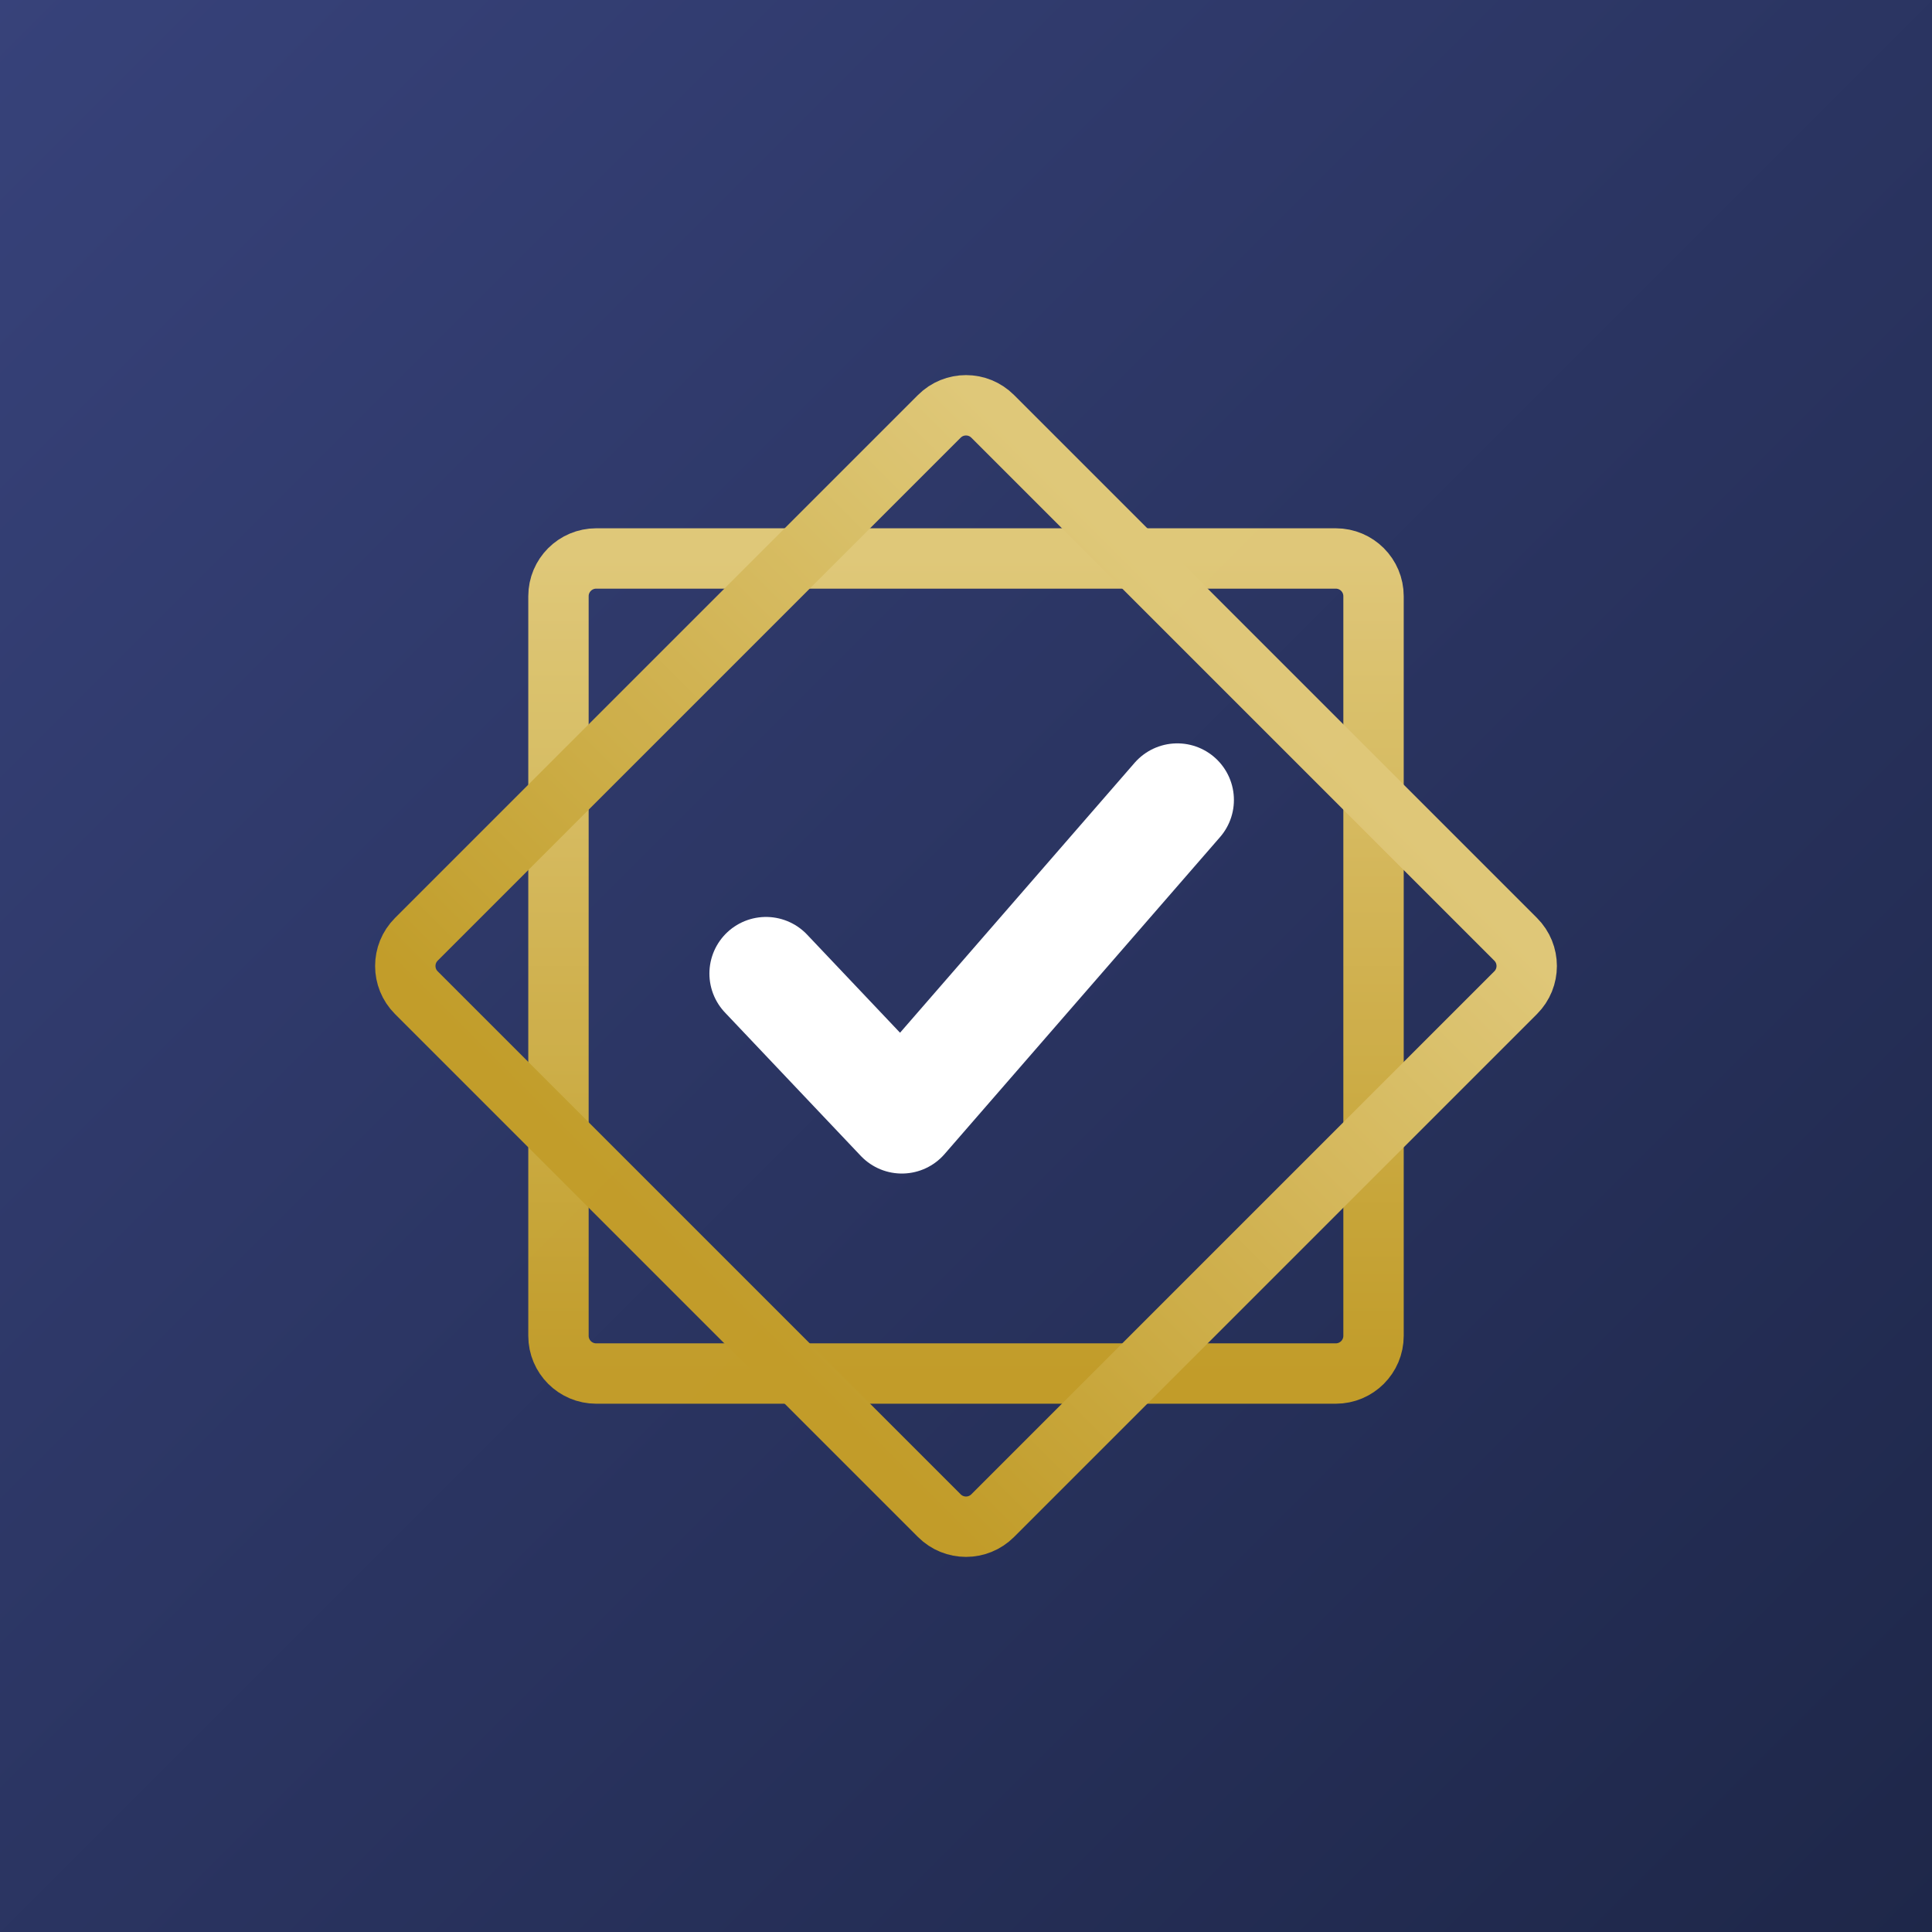
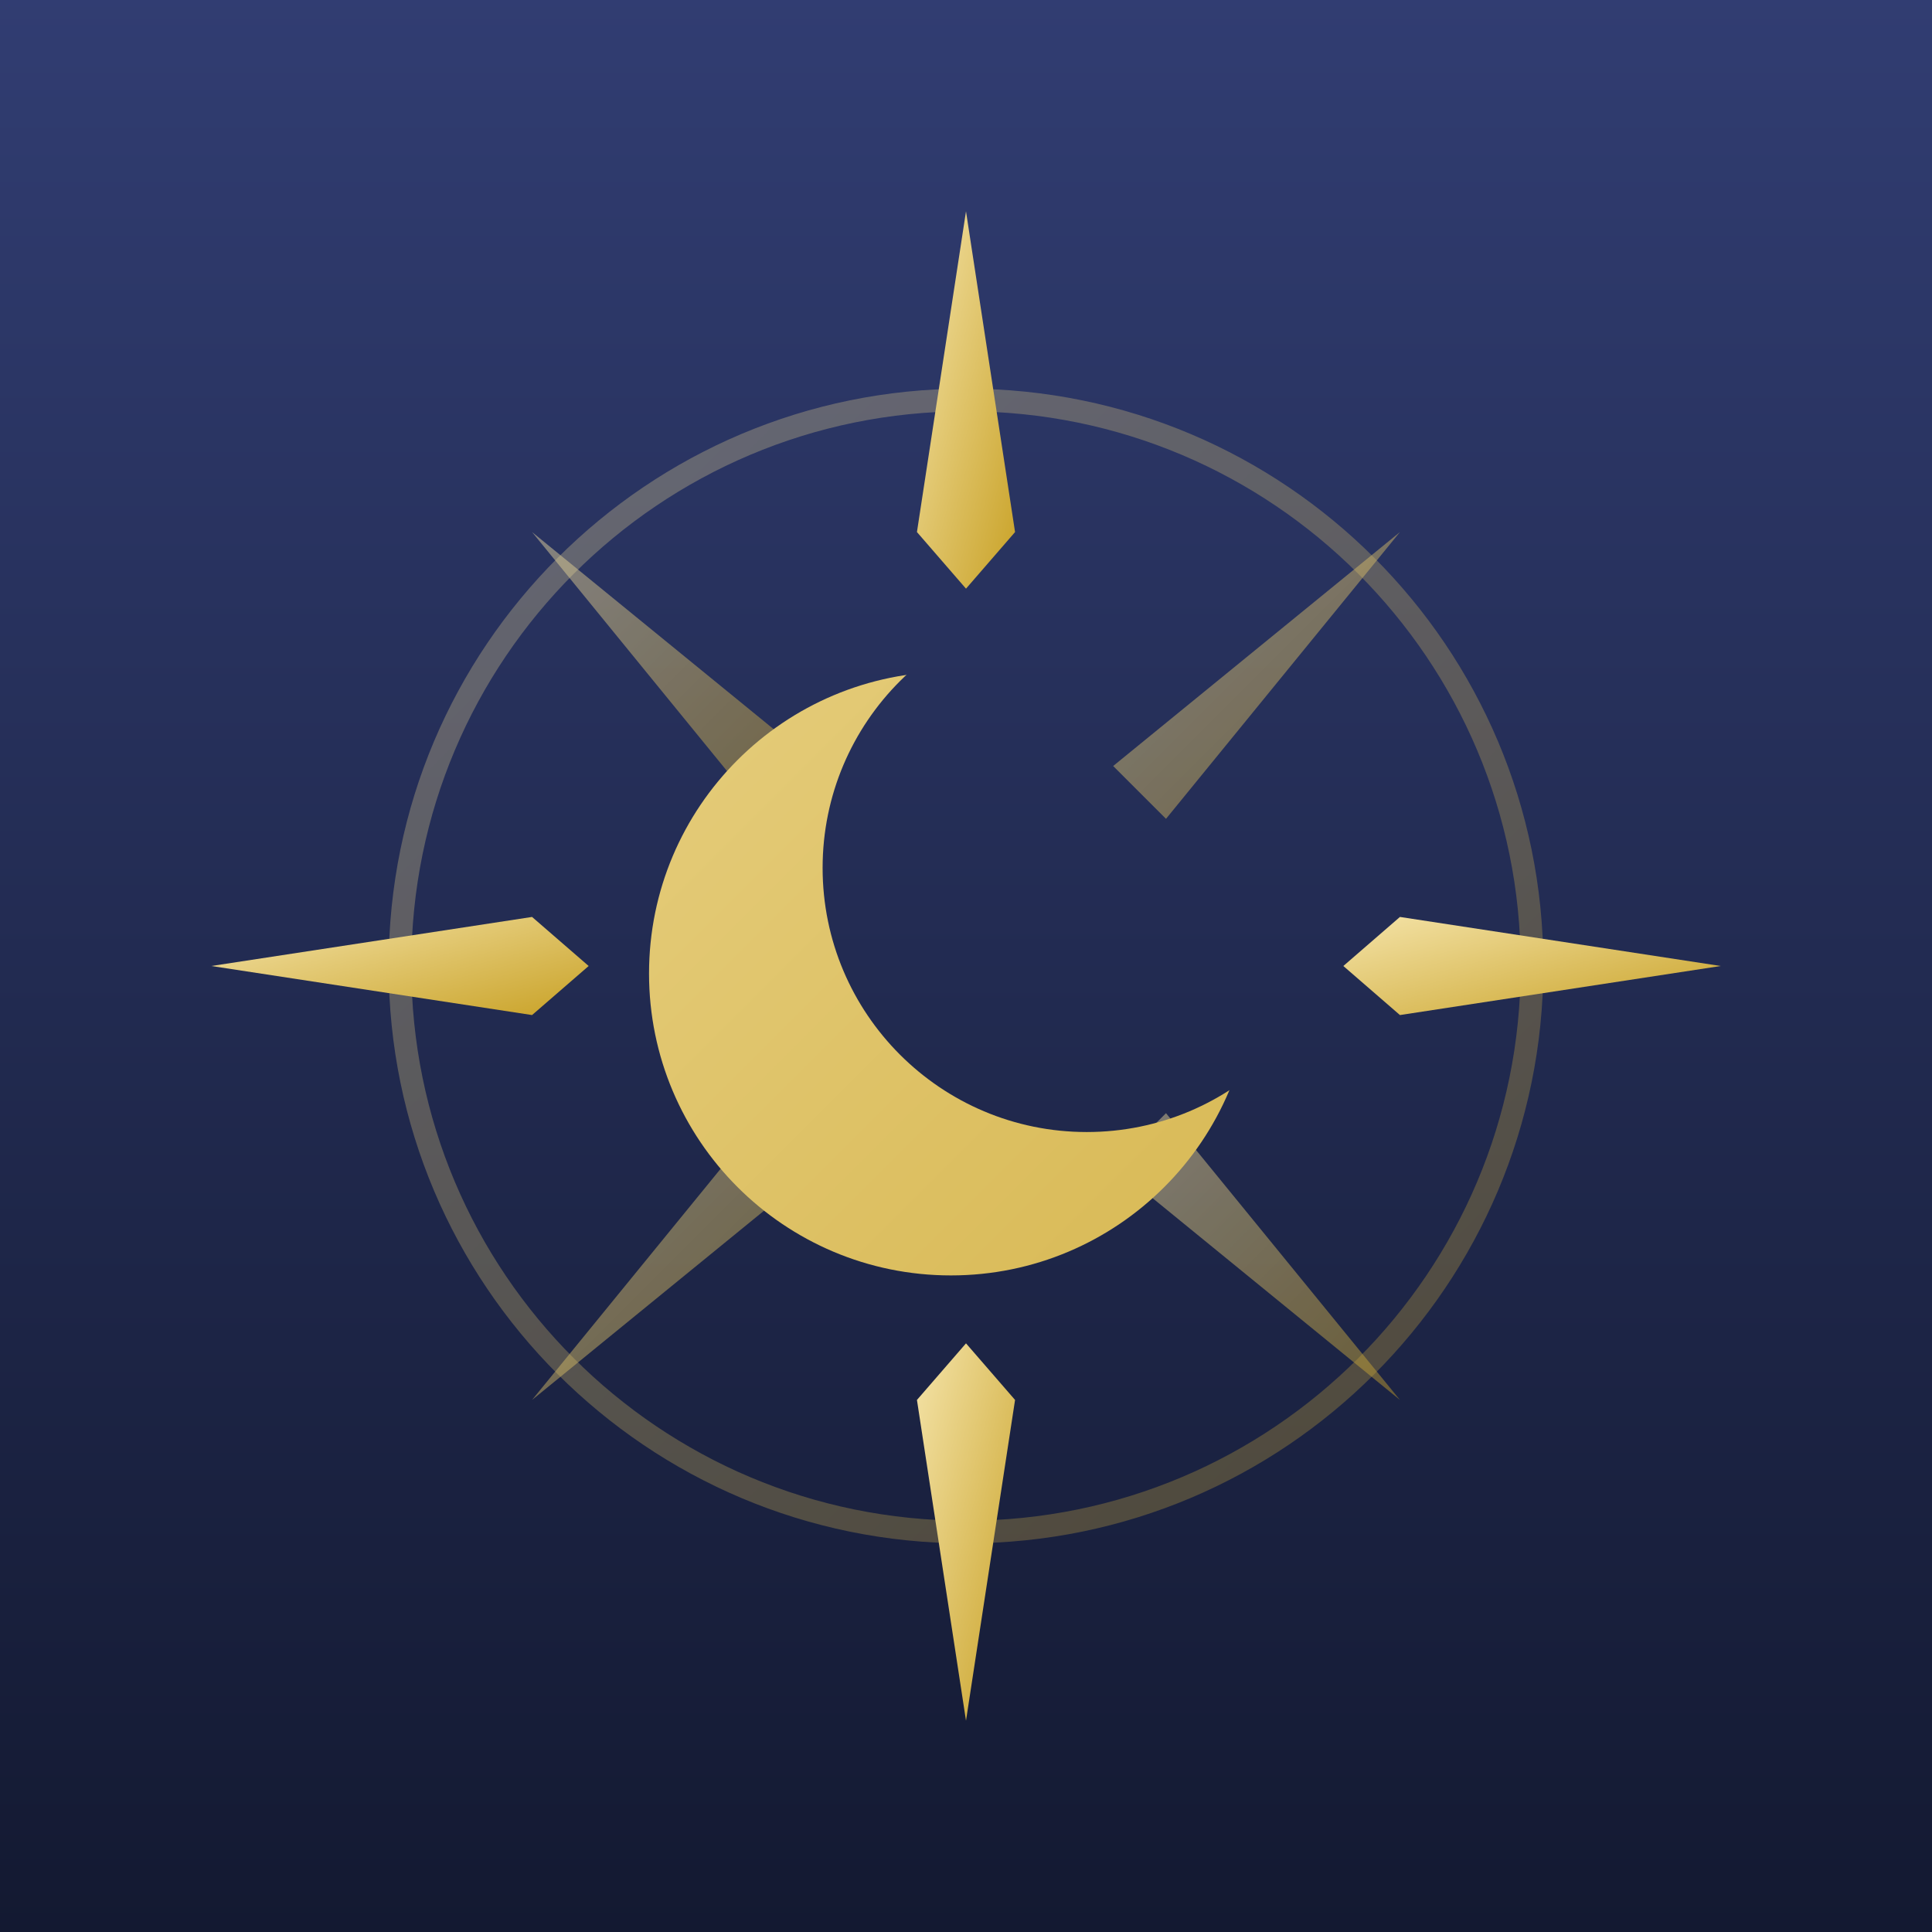
- <svg xmlns="http://www.w3.org/2000/svg" viewBox="0 0 512 512" width="512" height="512" role="img" aria-label="سجل الأعمال">
+ <svg xmlns="http://www.w3.org/2000/svg" viewBox="0 0 512 512" width="512" height="512" role="img" aria-label="المتابع الإيماني">
  <defs>
-     <linearGradient id="bg" x1="0" y1="0" x2="1" y2="1">
-       <stop offset="0" stop-color="#37427A" />
-       <stop offset="1" stop-color="#1E2749" />
+     <linearGradient id="bg" x1="0" y1="0" x2="0" y2="1">
+       <stop offset="0" stop-color="#313D72" />
+       <stop offset="1" stop-color="#131931" />
    </linearGradient>
-     <linearGradient id="gold" x1="0" y1="0" x2="0" y2="1">
-       <stop offset="0" stop-color="#E8CF7A" />
+     <linearGradient id="gold" x1="0" y1="0" x2="1" y2="1">
+       <stop offset="0" stop-color="#F4E3A8" />
      <stop offset="1" stop-color="#C9A227" />
    </linearGradient>
+     <mask id="crescent">
+       <rect width="512" height="512" fill="black" />
+       <circle cx="252" cy="258" r="80" fill="white" />
+       <circle cx="288" cy="230" r="70" fill="black" />
+     </mask>
  </defs>
  <rect width="512" height="512" fill="url(#bg)" />
-   <g fill="none" stroke="url(#gold)" stroke-width="16" stroke-linejoin="round" opacity="0.95">
-     <rect x="148" y="148" width="216" height="216" rx="10" />
-     <rect x="148" y="148" width="216" height="216" rx="10" transform="rotate(45 256 256)" />
+   <circle cx="256" cy="256" r="150" fill="none" stroke="url(#gold)" stroke-width="6" opacity="0.3" />
+   <g fill="url(#gold)">
+     <path d="M256 56 L269 141 L256 156 L243 141 Z" />
+     <path d="M256 456 L243 371 L256 356 L269 371 Z" />
+     <path d="M56 256 L141 243 L156 256 L141 269 Z" />
+     <path d="M456 256 L371 269 L356 256 L371 243 Z" />
  </g>
-   <path d="M203 258 l36 38 l73 -84" fill="none" stroke="#FFFFFF" stroke-width="30" stroke-linecap="round" stroke-linejoin="round" />
+   <g fill="url(#gold)" opacity="0.45">
+     <path d="M141 141 L217 203 L203 217 Z" />
+     <path d="M371 141 L309 217 L295 203 Z" />
+     <path d="M141 371 L203 295 L217 309 Z" />
+     <path d="M371 371 L295 309 L309 295 Z" />
+   </g>
+   <rect width="512" height="512" fill="url(#gold)" mask="url(#crescent)" />
</svg>
